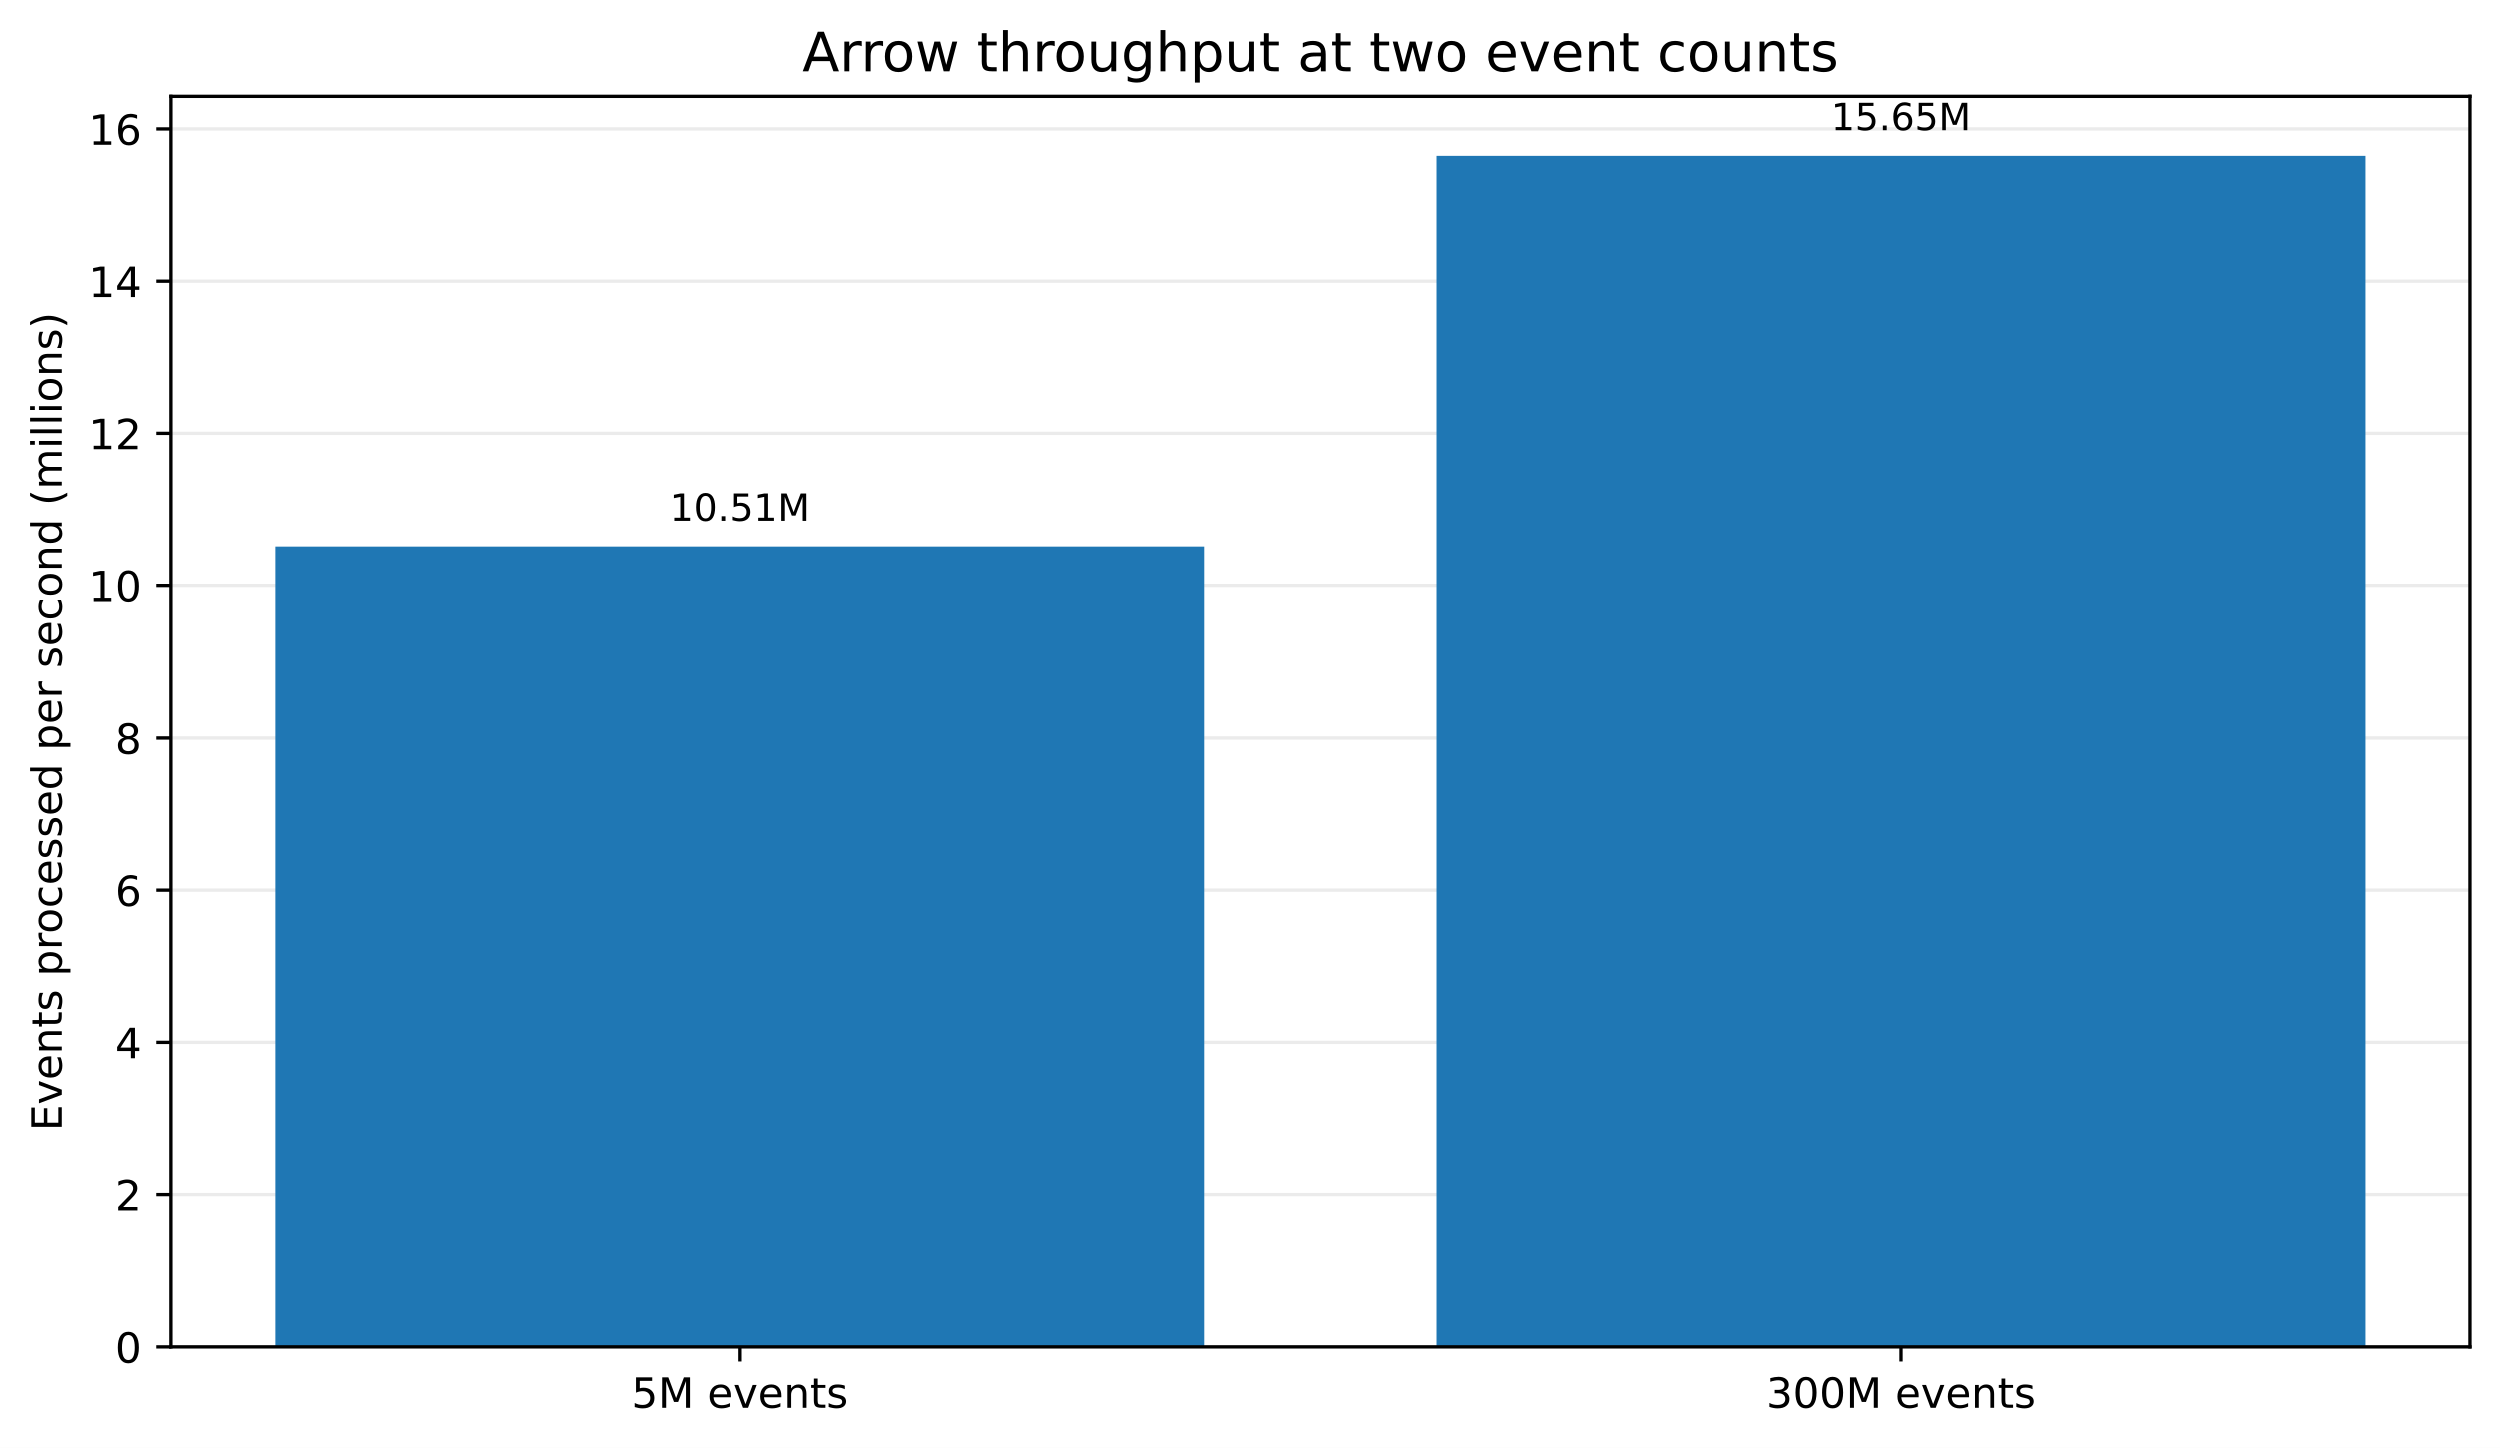
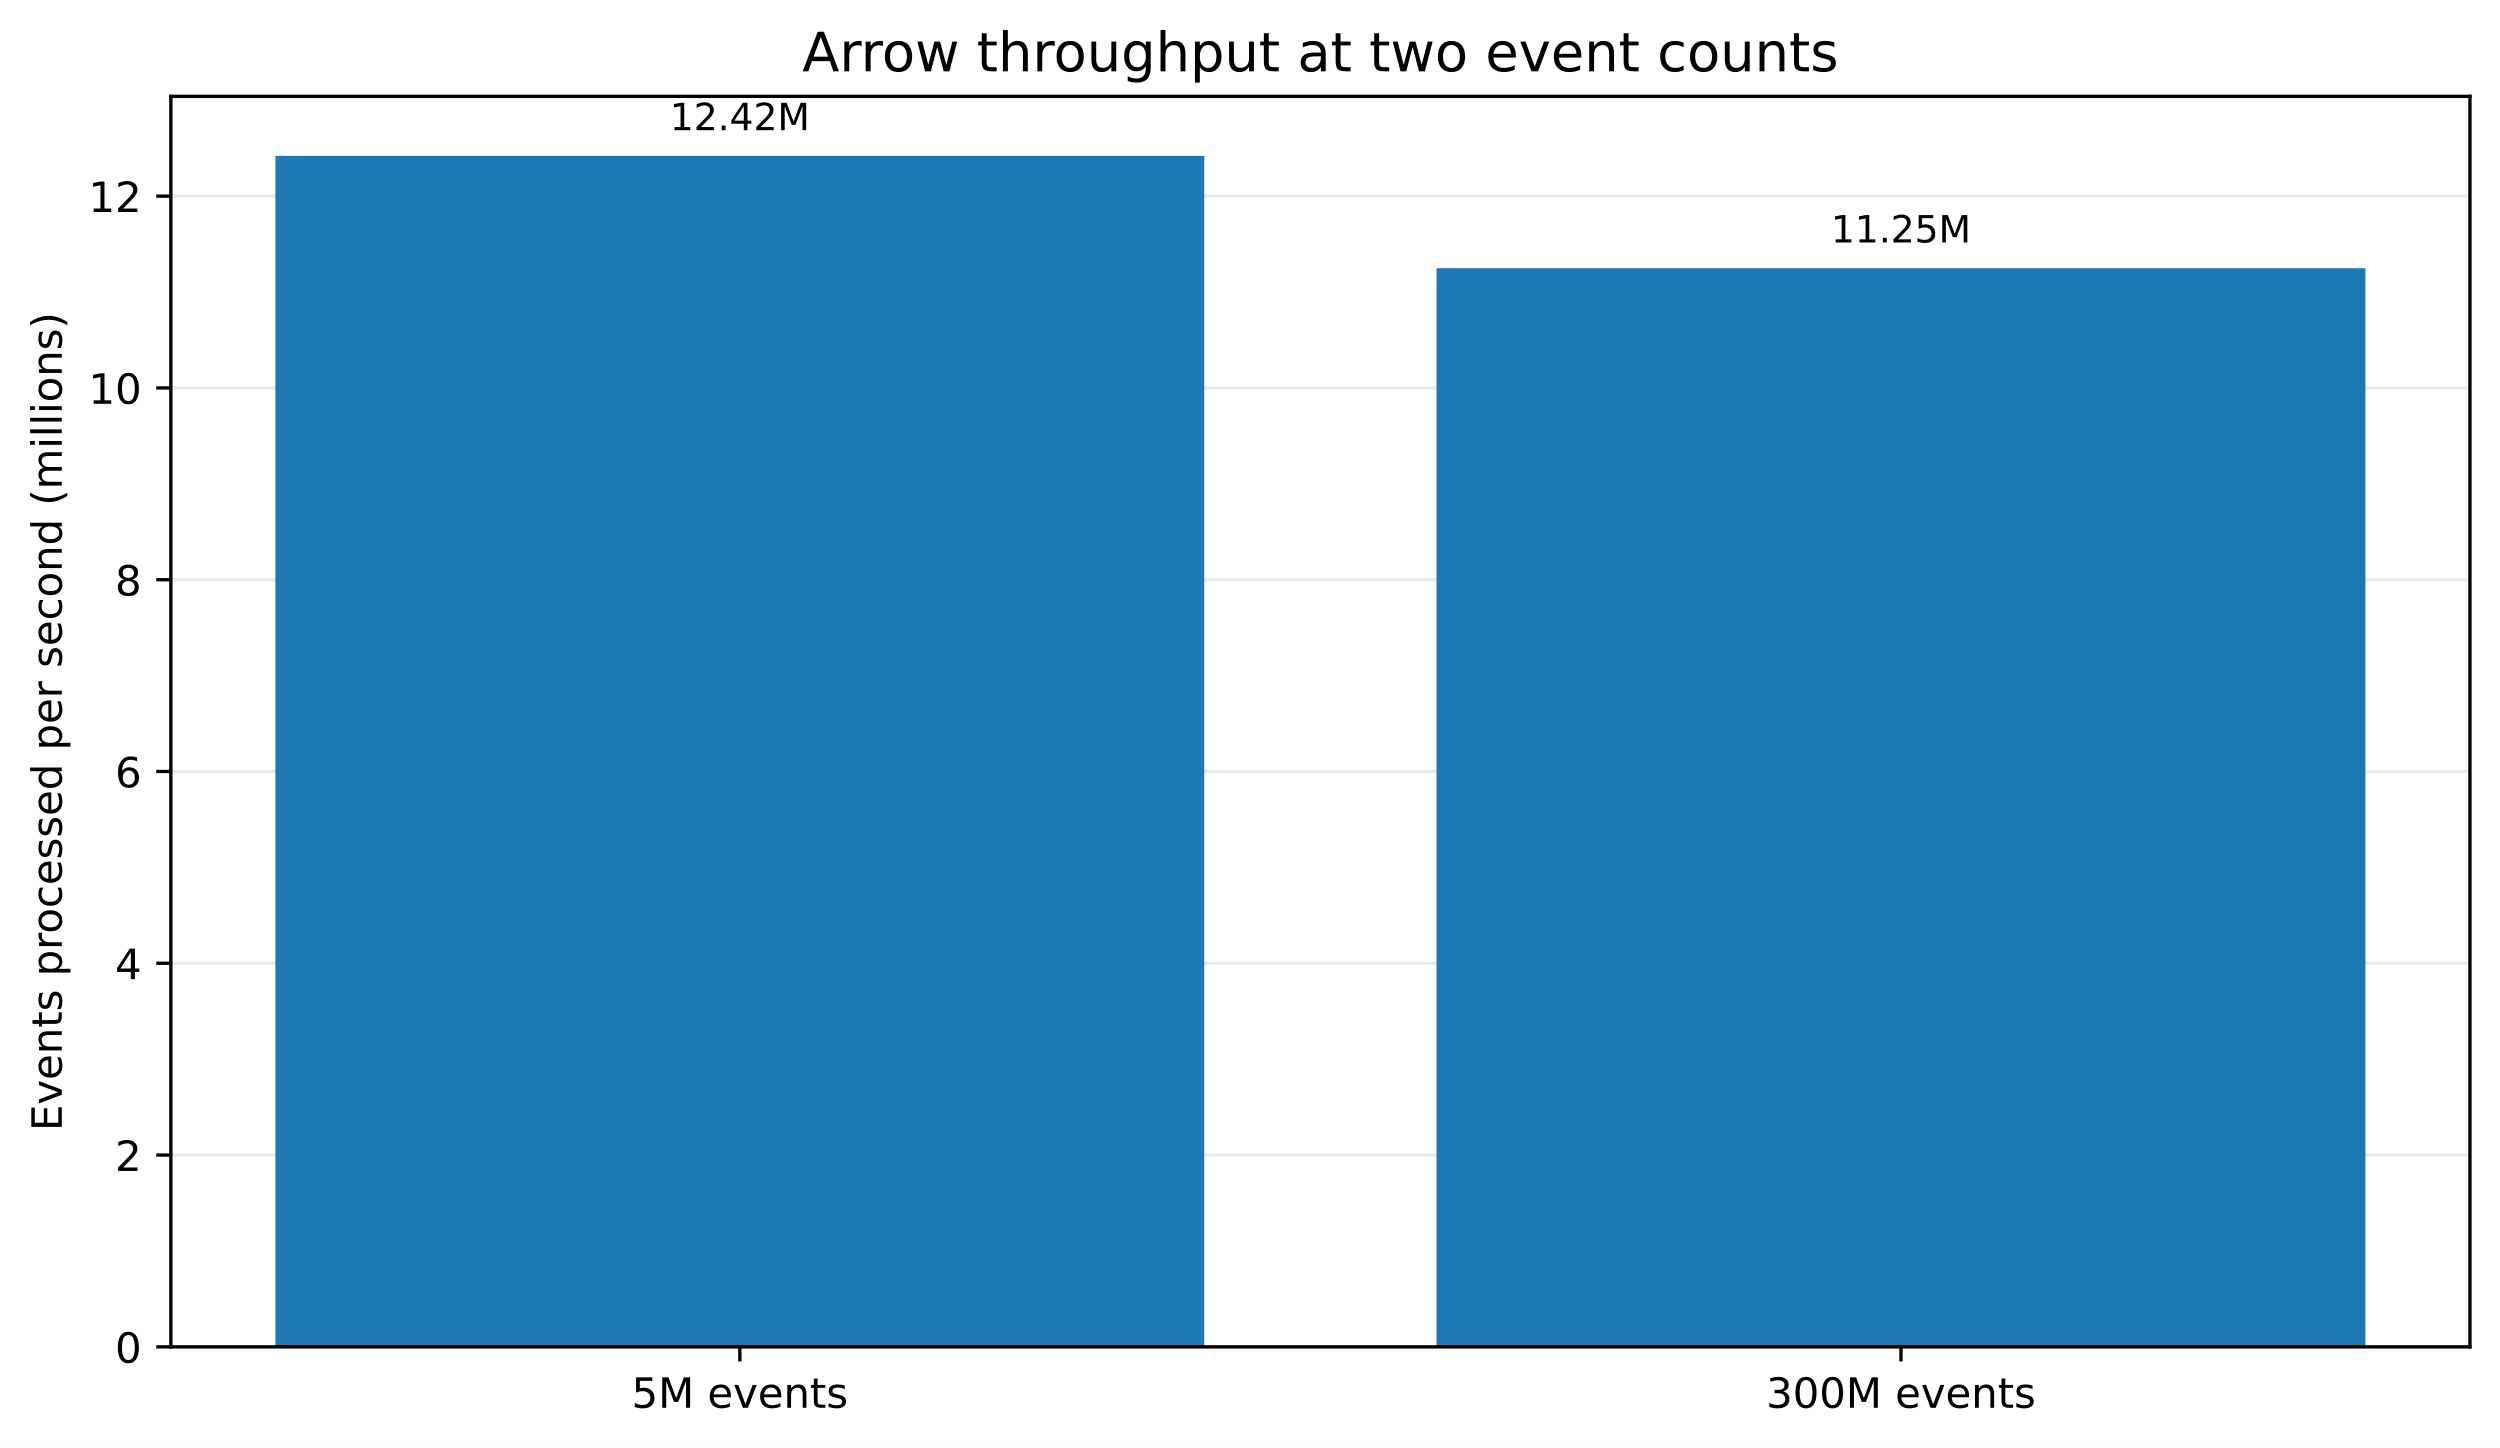
<svg xmlns="http://www.w3.org/2000/svg" xmlns:xlink="http://www.w3.org/1999/xlink" width="598.8pt" height="346.8pt" viewBox="0 0 598.8 346.8" version="1.1">
  <defs>
    <style type="text/css">*{stroke-linejoin: round; stroke-linecap: butt}</style>
  </defs>
  <g id="figure_1">
    <g id="patch_1">
      <path d="M 0 346.8  L 598.8 346.8  L 598.8 0  L 0 0  z " style="fill: #ffffff" />
    </g>
    <g id="axes_1">
      <g id="patch_2">
        <path d="M 40.926 322.6  L 591.6 322.6  L 591.6 23.078  L 40.926 23.078  z " style="fill: #ffffff" />
      </g>
      <g id="matplotlib.axis_1">
        <g id="xtick_1">
          <g id="line2d_1">
            <defs>
              <path id="m85c63ea4f3" d="M 0 0  L 0 3.5  " style="stroke: #000000; stroke-width: 0.8" />
            </defs>
            <g>
              <use xlink:href="#m85c63ea4f3" x="177.204" y="322.6" style="stroke: #000000; stroke-width: 0.8" />
            </g>
          </g>
          <g id="text_1">
            <text style="font-size: 10px; font-family: 'DejaVu Sans', 'Bitstream Vera Sans', 'Computer Modern Sans Serif', 'Lucida Grande', 'Verdana', 'Geneva', 'Lucid', 'Arial', 'Helvetica', 'Avant Garde', sans-serif; text-anchor: middle" x="177.204" y="337.197" transform="rotate(-0 177.2036 337.1972)">5M events</text>
          </g>
        </g>
        <g id="xtick_2">
          <g id="line2d_2">
            <g>
              <use xlink:href="#m85c63ea4f3" x="455.322" y="322.6" style="stroke: #000000; stroke-width: 0.8" />
            </g>
          </g>
          <g id="text_2">
            <text style="font-size: 10px; font-family: 'DejaVu Sans', 'Bitstream Vera Sans', 'Computer Modern Sans Serif', 'Lucida Grande', 'Verdana', 'Geneva', 'Lucid', 'Arial', 'Helvetica', 'Avant Garde', sans-serif; text-anchor: middle" x="455.322" y="337.197" transform="rotate(-0 455.3217 337.1972)">300M events</text>
          </g>
        </g>
      </g>
      <g id="matplotlib.axis_2">
        <g id="ytick_1">
          <g id="line2d_3">
            <path d="M 40.926 322.6  L 591.6 322.6  " clip-path="url(#p5d6ec2a39c)" style="fill: none; stroke: #b0b0b0; stroke-opacity: 0.25; stroke-width: 0.8; stroke-linecap: square" />
          </g>
          <g id="line2d_4">
            <defs>
              <path id="m4f4d7c5165" d="M 0 0  L -3.5 0  " style="stroke: #000000; stroke-width: 0.8" />
            </defs>
            <g>
              <use xlink:href="#m4f4d7c5165" x="40.926" y="322.6" style="stroke: #000000; stroke-width: 0.8" />
            </g>
          </g>
          <g id="text_3">
            <text style="font-size: 10px; font-family: 'DejaVu Sans', 'Bitstream Vera Sans', 'Computer Modern Sans Serif', 'Lucida Grande', 'Verdana', 'Geneva', 'Lucid', 'Arial', 'Helvetica', 'Avant Garde', sans-serif; text-anchor: end" x="33.926" y="326.398" transform="rotate(-0 33.92578 326.3983)">0</text>
          </g>
        </g>
        <g id="ytick_2">
          <g id="line2d_5">
-             <path d="M 40.926 286.135  L 591.6 286.135  " clip-path="url(#p5d6ec2a39c)" style="fill: none; stroke: #b0b0b0; stroke-opacity: 0.25; stroke-width: 0.8; stroke-linecap: square" />
+             <path d="M 40.926 276.662  L 591.6 276.662  " clip-path="url(#p5d6ec2a39c)" style="fill: none; stroke: #b0b0b0; stroke-opacity: 0.25; stroke-width: 0.8; stroke-linecap: square" />
          </g>
          <g id="line2d_6">
            <g>
-               <use xlink:href="#m4f4d7c5165" x="40.926" y="286.135" style="stroke: #000000; stroke-width: 0.8" />
+               <use xlink:href="#m4f4d7c5165" x="40.926" y="276.662" style="stroke: #000000; stroke-width: 0.8" />
            </g>
          </g>
          <g id="text_4">
-             <text style="font-size: 10px; font-family: 'DejaVu Sans', 'Bitstream Vera Sans', 'Computer Modern Sans Serif', 'Lucida Grande', 'Verdana', 'Geneva', 'Lucid', 'Arial', 'Helvetica', 'Avant Garde', sans-serif; text-anchor: end" x="33.926" y="289.934" transform="rotate(-0 33.92578 289.9339)">2</text>
+             <text style="font-size: 10px; font-family: 'DejaVu Sans', 'Bitstream Vera Sans', 'Computer Modern Sans Serif', 'Lucida Grande', 'Verdana', 'Geneva', 'Lucid', 'Arial', 'Helvetica', 'Avant Garde', sans-serif; text-anchor: end" x="33.926" y="280.461" transform="rotate(-0 33.92578 280.4613)">2</text>
          </g>
        </g>
        <g id="ytick_3">
          <g id="line2d_7">
-             <path d="M 40.926 249.671  L 591.6 249.671  " clip-path="url(#p5d6ec2a39c)" style="fill: none; stroke: #b0b0b0; stroke-opacity: 0.25; stroke-width: 0.8; stroke-linecap: square" />
+             <path d="M 40.926 230.725  L 591.6 230.725  " clip-path="url(#p5d6ec2a39c)" style="fill: none; stroke: #b0b0b0; stroke-opacity: 0.25; stroke-width: 0.8; stroke-linecap: square" />
          </g>
          <g id="line2d_8">
            <g>
-               <use xlink:href="#m4f4d7c5165" x="40.926" y="249.671" style="stroke: #000000; stroke-width: 0.8" />
+               <use xlink:href="#m4f4d7c5165" x="40.926" y="230.725" style="stroke: #000000; stroke-width: 0.8" />
            </g>
          </g>
          <g id="text_5">
-             <text style="font-size: 10px; font-family: 'DejaVu Sans', 'Bitstream Vera Sans', 'Computer Modern Sans Serif', 'Lucida Grande', 'Verdana', 'Geneva', 'Lucid', 'Arial', 'Helvetica', 'Avant Garde', sans-serif; text-anchor: end" x="33.926" y="253.47" transform="rotate(-0 33.92578 253.4695)">4</text>
+             <text style="font-size: 10px; font-family: 'DejaVu Sans', 'Bitstream Vera Sans', 'Computer Modern Sans Serif', 'Lucida Grande', 'Verdana', 'Geneva', 'Lucid', 'Arial', 'Helvetica', 'Avant Garde', sans-serif; text-anchor: end" x="33.926" y="234.524" transform="rotate(-0 33.92578 234.5243)">4</text>
          </g>
        </g>
        <g id="ytick_4">
          <g id="line2d_9">
-             <path d="M 40.926 213.206  L 591.6 213.206  " clip-path="url(#p5d6ec2a39c)" style="fill: none; stroke: #b0b0b0; stroke-opacity: 0.25; stroke-width: 0.8; stroke-linecap: square" />
+             <path d="M 40.926 184.788  L 591.6 184.788  " clip-path="url(#p5d6ec2a39c)" style="fill: none; stroke: #b0b0b0; stroke-opacity: 0.25; stroke-width: 0.8; stroke-linecap: square" />
          </g>
          <g id="line2d_10">
            <g>
-               <use xlink:href="#m4f4d7c5165" x="40.926" y="213.206" style="stroke: #000000; stroke-width: 0.8" />
+               <use xlink:href="#m4f4d7c5165" x="40.926" y="184.788" style="stroke: #000000; stroke-width: 0.8" />
            </g>
          </g>
          <g id="text_6">
-             <text style="font-size: 10px; font-family: 'DejaVu Sans', 'Bitstream Vera Sans', 'Computer Modern Sans Serif', 'Lucida Grande', 'Verdana', 'Geneva', 'Lucid', 'Arial', 'Helvetica', 'Avant Garde', sans-serif; text-anchor: end" x="33.926" y="217.005" transform="rotate(-0 33.92578 217.0051)">6</text>
+             <text style="font-size: 10px; font-family: 'DejaVu Sans', 'Bitstream Vera Sans', 'Computer Modern Sans Serif', 'Lucida Grande', 'Verdana', 'Geneva', 'Lucid', 'Arial', 'Helvetica', 'Avant Garde', sans-serif; text-anchor: end" x="33.926" y="188.587" transform="rotate(-0 33.92578 188.5873)">6</text>
          </g>
        </g>
        <g id="ytick_5">
          <g id="line2d_11">
-             <path d="M 40.926 176.742  L 591.6 176.742  " clip-path="url(#p5d6ec2a39c)" style="fill: none; stroke: #b0b0b0; stroke-opacity: 0.25; stroke-width: 0.8; stroke-linecap: square" />
+             <path d="M 40.926 138.851  L 591.6 138.851  " clip-path="url(#p5d6ec2a39c)" style="fill: none; stroke: #b0b0b0; stroke-opacity: 0.25; stroke-width: 0.8; stroke-linecap: square" />
          </g>
          <g id="line2d_12">
            <g>
-               <use xlink:href="#m4f4d7c5165" x="40.926" y="176.742" style="stroke: #000000; stroke-width: 0.8" />
+               <use xlink:href="#m4f4d7c5165" x="40.926" y="138.851" style="stroke: #000000; stroke-width: 0.8" />
            </g>
          </g>
          <g id="text_7">
-             <text style="font-size: 10px; font-family: 'DejaVu Sans', 'Bitstream Vera Sans', 'Computer Modern Sans Serif', 'Lucida Grande', 'Verdana', 'Geneva', 'Lucid', 'Arial', 'Helvetica', 'Avant Garde', sans-serif; text-anchor: end" x="33.926" y="180.541" transform="rotate(-0 33.92578 180.5407)">8</text>
+             <text style="font-size: 10px; font-family: 'DejaVu Sans', 'Bitstream Vera Sans', 'Computer Modern Sans Serif', 'Lucida Grande', 'Verdana', 'Geneva', 'Lucid', 'Arial', 'Helvetica', 'Avant Garde', sans-serif; text-anchor: end" x="33.926" y="142.65" transform="rotate(-0 33.92578 142.6502)">8</text>
          </g>
        </g>
        <g id="ytick_6">
          <g id="line2d_13">
-             <path d="M 40.926 140.278  L 591.6 140.278  " clip-path="url(#p5d6ec2a39c)" style="fill: none; stroke: #b0b0b0; stroke-opacity: 0.25; stroke-width: 0.8; stroke-linecap: square" />
+             <path d="M 40.926 92.914  L 591.6 92.914  " clip-path="url(#p5d6ec2a39c)" style="fill: none; stroke: #b0b0b0; stroke-opacity: 0.25; stroke-width: 0.8; stroke-linecap: square" />
          </g>
          <g id="line2d_14">
            <g>
-               <use xlink:href="#m4f4d7c5165" x="40.926" y="140.278" style="stroke: #000000; stroke-width: 0.8" />
+               <use xlink:href="#m4f4d7c5165" x="40.926" y="92.914" style="stroke: #000000; stroke-width: 0.8" />
            </g>
          </g>
          <g id="text_8">
-             <text style="font-size: 10px; font-family: 'DejaVu Sans', 'Bitstream Vera Sans', 'Computer Modern Sans Serif', 'Lucida Grande', 'Verdana', 'Geneva', 'Lucid', 'Arial', 'Helvetica', 'Avant Garde', sans-serif; text-anchor: end" x="33.926" y="144.076" transform="rotate(-0 33.92578 144.0763)">10</text>
+             <text style="font-size: 10px; font-family: 'DejaVu Sans', 'Bitstream Vera Sans', 'Computer Modern Sans Serif', 'Lucida Grande', 'Verdana', 'Geneva', 'Lucid', 'Arial', 'Helvetica', 'Avant Garde', sans-serif; text-anchor: end" x="33.926" y="96.713" transform="rotate(-0 33.92578 96.71319)">10</text>
          </g>
        </g>
        <g id="ytick_7">
          <g id="line2d_15">
-             <path d="M 40.926 103.813  L 591.6 103.813  " clip-path="url(#p5d6ec2a39c)" style="fill: none; stroke: #b0b0b0; stroke-opacity: 0.25; stroke-width: 0.8; stroke-linecap: square" />
+             <path d="M 40.926 46.977  L 591.6 46.977  " clip-path="url(#p5d6ec2a39c)" style="fill: none; stroke: #b0b0b0; stroke-opacity: 0.25; stroke-width: 0.8; stroke-linecap: square" />
          </g>
          <g id="line2d_16">
            <g>
-               <use xlink:href="#m4f4d7c5165" x="40.926" y="103.813" style="stroke: #000000; stroke-width: 0.8" />
+               <use xlink:href="#m4f4d7c5165" x="40.926" y="46.977" style="stroke: #000000; stroke-width: 0.8" />
            </g>
          </g>
          <g id="text_9">
-             <text style="font-size: 10px; font-family: 'DejaVu Sans', 'Bitstream Vera Sans', 'Computer Modern Sans Serif', 'Lucida Grande', 'Verdana', 'Geneva', 'Lucid', 'Arial', 'Helvetica', 'Avant Garde', sans-serif; text-anchor: end" x="33.926" y="107.612" transform="rotate(-0 33.92578 107.6119)">12</text>
+             <text style="font-size: 10px; font-family: 'DejaVu Sans', 'Bitstream Vera Sans', 'Computer Modern Sans Serif', 'Lucida Grande', 'Verdana', 'Geneva', 'Lucid', 'Arial', 'Helvetica', 'Avant Garde', sans-serif; text-anchor: end" x="33.926" y="50.776" transform="rotate(-0 33.92578 50.77615)">12</text>
          </g>
        </g>
-         <g id="ytick_8">
-           <g id="line2d_17">
-             <path d="M 40.926 67.349  L 591.6 67.349  " clip-path="url(#p5d6ec2a39c)" style="fill: none; stroke: #b0b0b0; stroke-opacity: 0.25; stroke-width: 0.8; stroke-linecap: square" />
-           </g>
-           <g id="line2d_18">
-             <g>
-               <use xlink:href="#m4f4d7c5165" x="40.926" y="67.349" style="stroke: #000000; stroke-width: 0.8" />
-             </g>
-           </g>
-           <g id="text_10">
-             <text style="font-size: 10px; font-family: 'DejaVu Sans', 'Bitstream Vera Sans', 'Computer Modern Sans Serif', 'Lucida Grande', 'Verdana', 'Geneva', 'Lucid', 'Arial', 'Helvetica', 'Avant Garde', sans-serif; text-anchor: end" x="33.926" y="71.148" transform="rotate(-0 33.92578 71.14755)">14</text>
-           </g>
-         </g>
-         <g id="ytick_9">
-           <g id="line2d_19">
-             <path d="M 40.926 30.884  L 591.6 30.884  " clip-path="url(#p5d6ec2a39c)" style="fill: none; stroke: #b0b0b0; stroke-opacity: 0.25; stroke-width: 0.8; stroke-linecap: square" />
-           </g>
-           <g id="line2d_20">
-             <g>
-               <use xlink:href="#m4f4d7c5165" x="40.926" y="30.884" style="stroke: #000000; stroke-width: 0.8" />
-             </g>
-           </g>
-           <g id="text_11">
-             <text style="font-size: 10px; font-family: 'DejaVu Sans', 'Bitstream Vera Sans', 'Computer Modern Sans Serif', 'Lucida Grande', 'Verdana', 'Geneva', 'Lucid', 'Arial', 'Helvetica', 'Avant Garde', sans-serif; text-anchor: end" x="33.926" y="34.683" transform="rotate(-0 33.92578 34.68315)">16</text>
-           </g>
-         </g>
-         <g id="text_12">
+         <g id="text_10">
          <text style="font-size: 10px; font-family: 'DejaVu Sans', 'Bitstream Vera Sans', 'Computer Modern Sans Serif', 'Lucida Grande', 'Verdana', 'Geneva', 'Lucid', 'Arial', 'Helvetica', 'Avant Garde', sans-serif; text-anchor: middle" x="14.798" y="172.839" transform="rotate(-90 14.79844 172.8387)">Events processed per second (millions)</text>
        </g>
      </g>
      <g id="patch_3">
-         <path d="M 65.956 322.6  L 288.451 322.6  L 288.451 130.934  L 65.956 130.934  z " clip-path="url(#p5d6ec2a39c)" style="fill: #1f77b4" />
+         <path d="M 65.956 322.6  L 288.451 322.6  L 288.451 37.341  L 65.956 37.341  z " clip-path="url(#p5d6ec2a39c)" style="fill: #1f77b4" />
      </g>
      <g id="patch_4">
-         <path d="M 344.074 322.6  L 566.569 322.6  L 566.569 37.341  L 344.074 37.341  z " clip-path="url(#p5d6ec2a39c)" style="fill: #1f77b4" />
+         <path d="M 344.074 322.6  L 566.569 322.6  L 566.569 64.236  L 344.074 64.236  z " clip-path="url(#p5d6ec2a39c)" style="fill: #1f77b4" />
      </g>
      <g id="patch_5">
        <path d="M 40.926 322.6  L 40.926 23.078  " style="fill: none; stroke: #000000; stroke-width: 0.8; stroke-linejoin: miter; stroke-linecap: square" />
      </g>
      <g id="patch_6">
        <path d="M 591.6 322.6  L 591.6 23.078  " style="fill: none; stroke: #000000; stroke-width: 0.8; stroke-linejoin: miter; stroke-linecap: square" />
      </g>
      <g id="patch_7">
        <path d="M 40.926 322.6  L 591.6 322.6  " style="fill: none; stroke: #000000; stroke-width: 0.8; stroke-linejoin: miter; stroke-linecap: square" />
      </g>
      <g id="patch_8">
        <path d="M 40.926 23.078  L 591.6 23.078  " style="fill: none; stroke: #000000; stroke-width: 0.8; stroke-linejoin: miter; stroke-linecap: square" />
      </g>
+       <g id="text_11">
+         <text style="font-size: 9px; font-family: 'DejaVu Sans', 'Bitstream Vera Sans', 'Computer Modern Sans Serif', 'Lucida Grande', 'Verdana', 'Geneva', 'Lucid', 'Arial', 'Helvetica', 'Avant Garde', sans-serif; text-anchor: middle" x="177.204" y="31.179" transform="rotate(-0 177.2036 31.17879)">12.42M</text>
+       </g>
+       <g id="text_12">
+         <text style="font-size: 9px; font-family: 'DejaVu Sans', 'Bitstream Vera Sans', 'Computer Modern Sans Serif', 'Lucida Grande', 'Verdana', 'Geneva', 'Lucid', 'Arial', 'Helvetica', 'Avant Garde', sans-serif; text-anchor: middle" x="455.322" y="58.074" transform="rotate(-0 455.3217 58.07426)">11.25M</text>
+       </g>
      <g id="text_13">
-         <text style="font-size: 9px; font-family: 'DejaVu Sans', 'Bitstream Vera Sans', 'Computer Modern Sans Serif', 'Lucida Grande', 'Verdana', 'Geneva', 'Lucid', 'Arial', 'Helvetica', 'Avant Garde', sans-serif; text-anchor: middle" x="177.204" y="124.771" transform="rotate(-0 177.2036 124.7715)">10.51M</text>
-       </g>
-       <g id="text_14">
-         <text style="font-size: 9px; font-family: 'DejaVu Sans', 'Bitstream Vera Sans', 'Computer Modern Sans Serif', 'Lucida Grande', 'Verdana', 'Geneva', 'Lucid', 'Arial', 'Helvetica', 'Avant Garde', sans-serif; text-anchor: middle" x="455.322" y="31.179" transform="rotate(-0 455.3217 31.17879)">15.65M</text>
-       </g>
-       <g id="text_15">
        <text style="font-size: 13px; font-family: 'DejaVu Sans', 'Bitstream Vera Sans', 'Computer Modern Sans Serif', 'Lucida Grande', 'Verdana', 'Geneva', 'Lucid', 'Arial', 'Helvetica', 'Avant Garde', sans-serif; text-anchor: middle" x="316.263" y="17.078" transform="rotate(-0 316.2627 17.07797)">Arrow throughput at two event counts</text>
      </g>
    </g>
  </g>
  <defs>
    <clipPath id="p5d6ec2a39c">
      <rect x="40.926" y="23.078" width="550.674" height="299.522" />
    </clipPath>
  </defs>
</svg>
